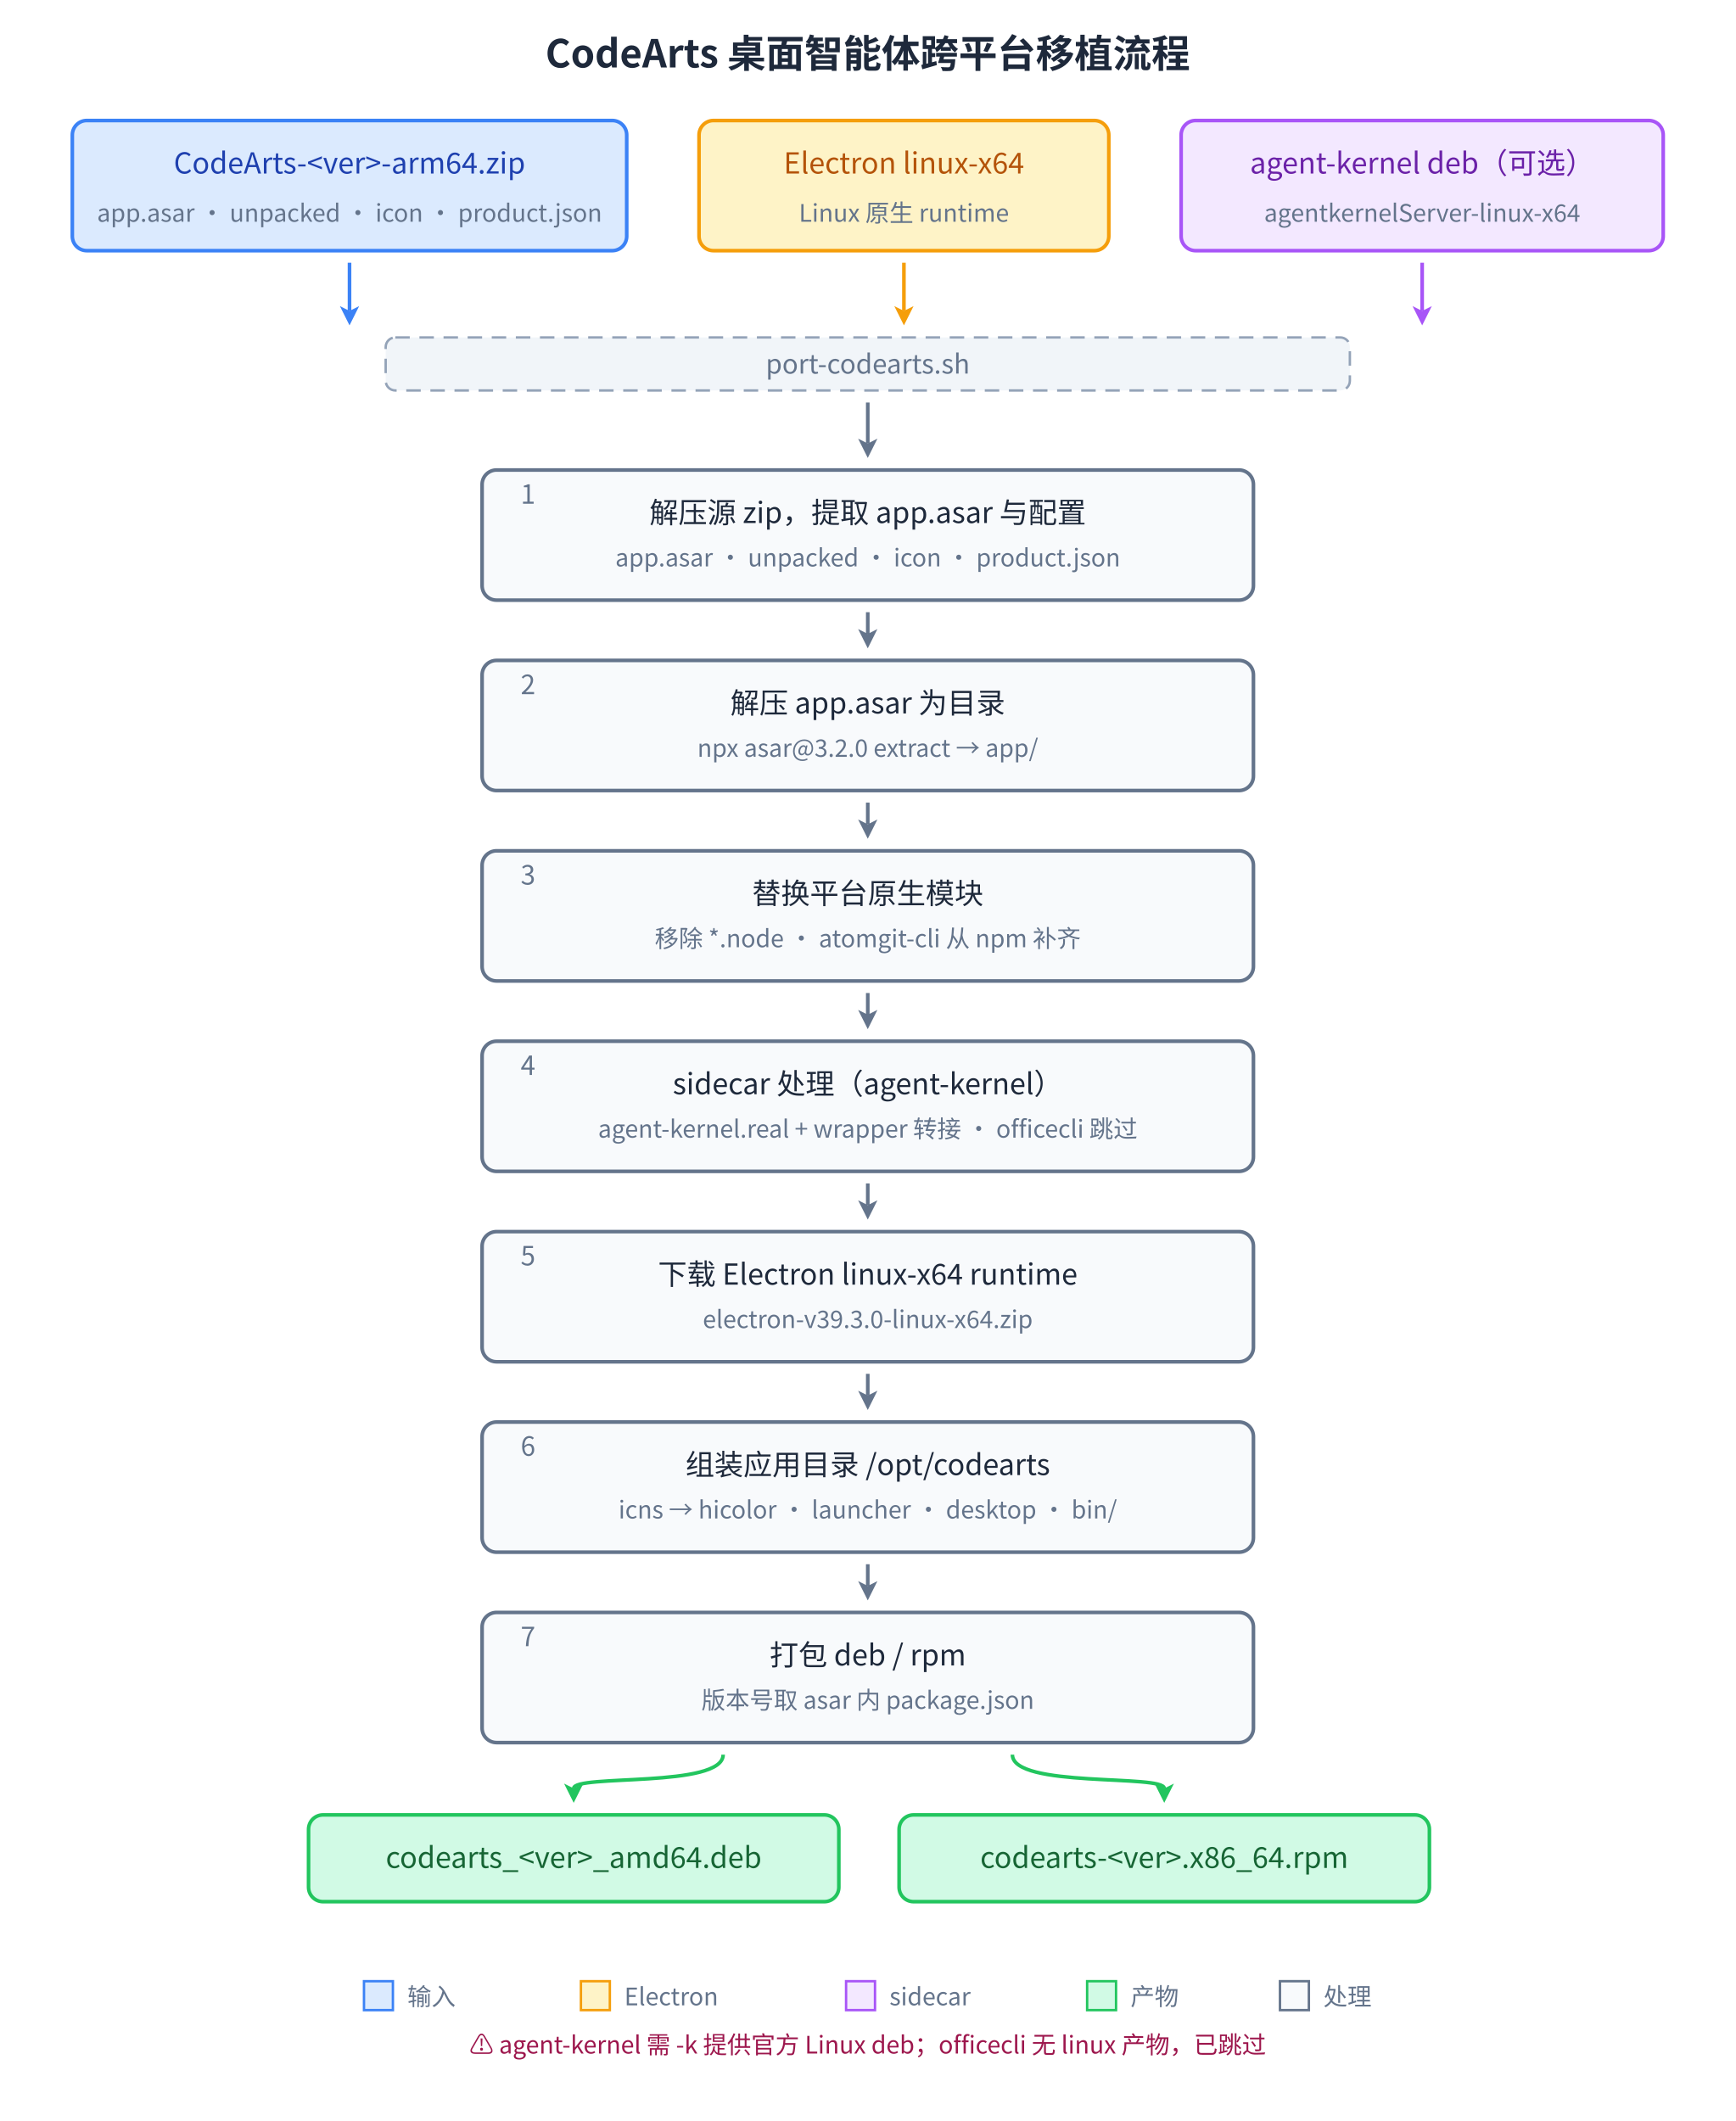
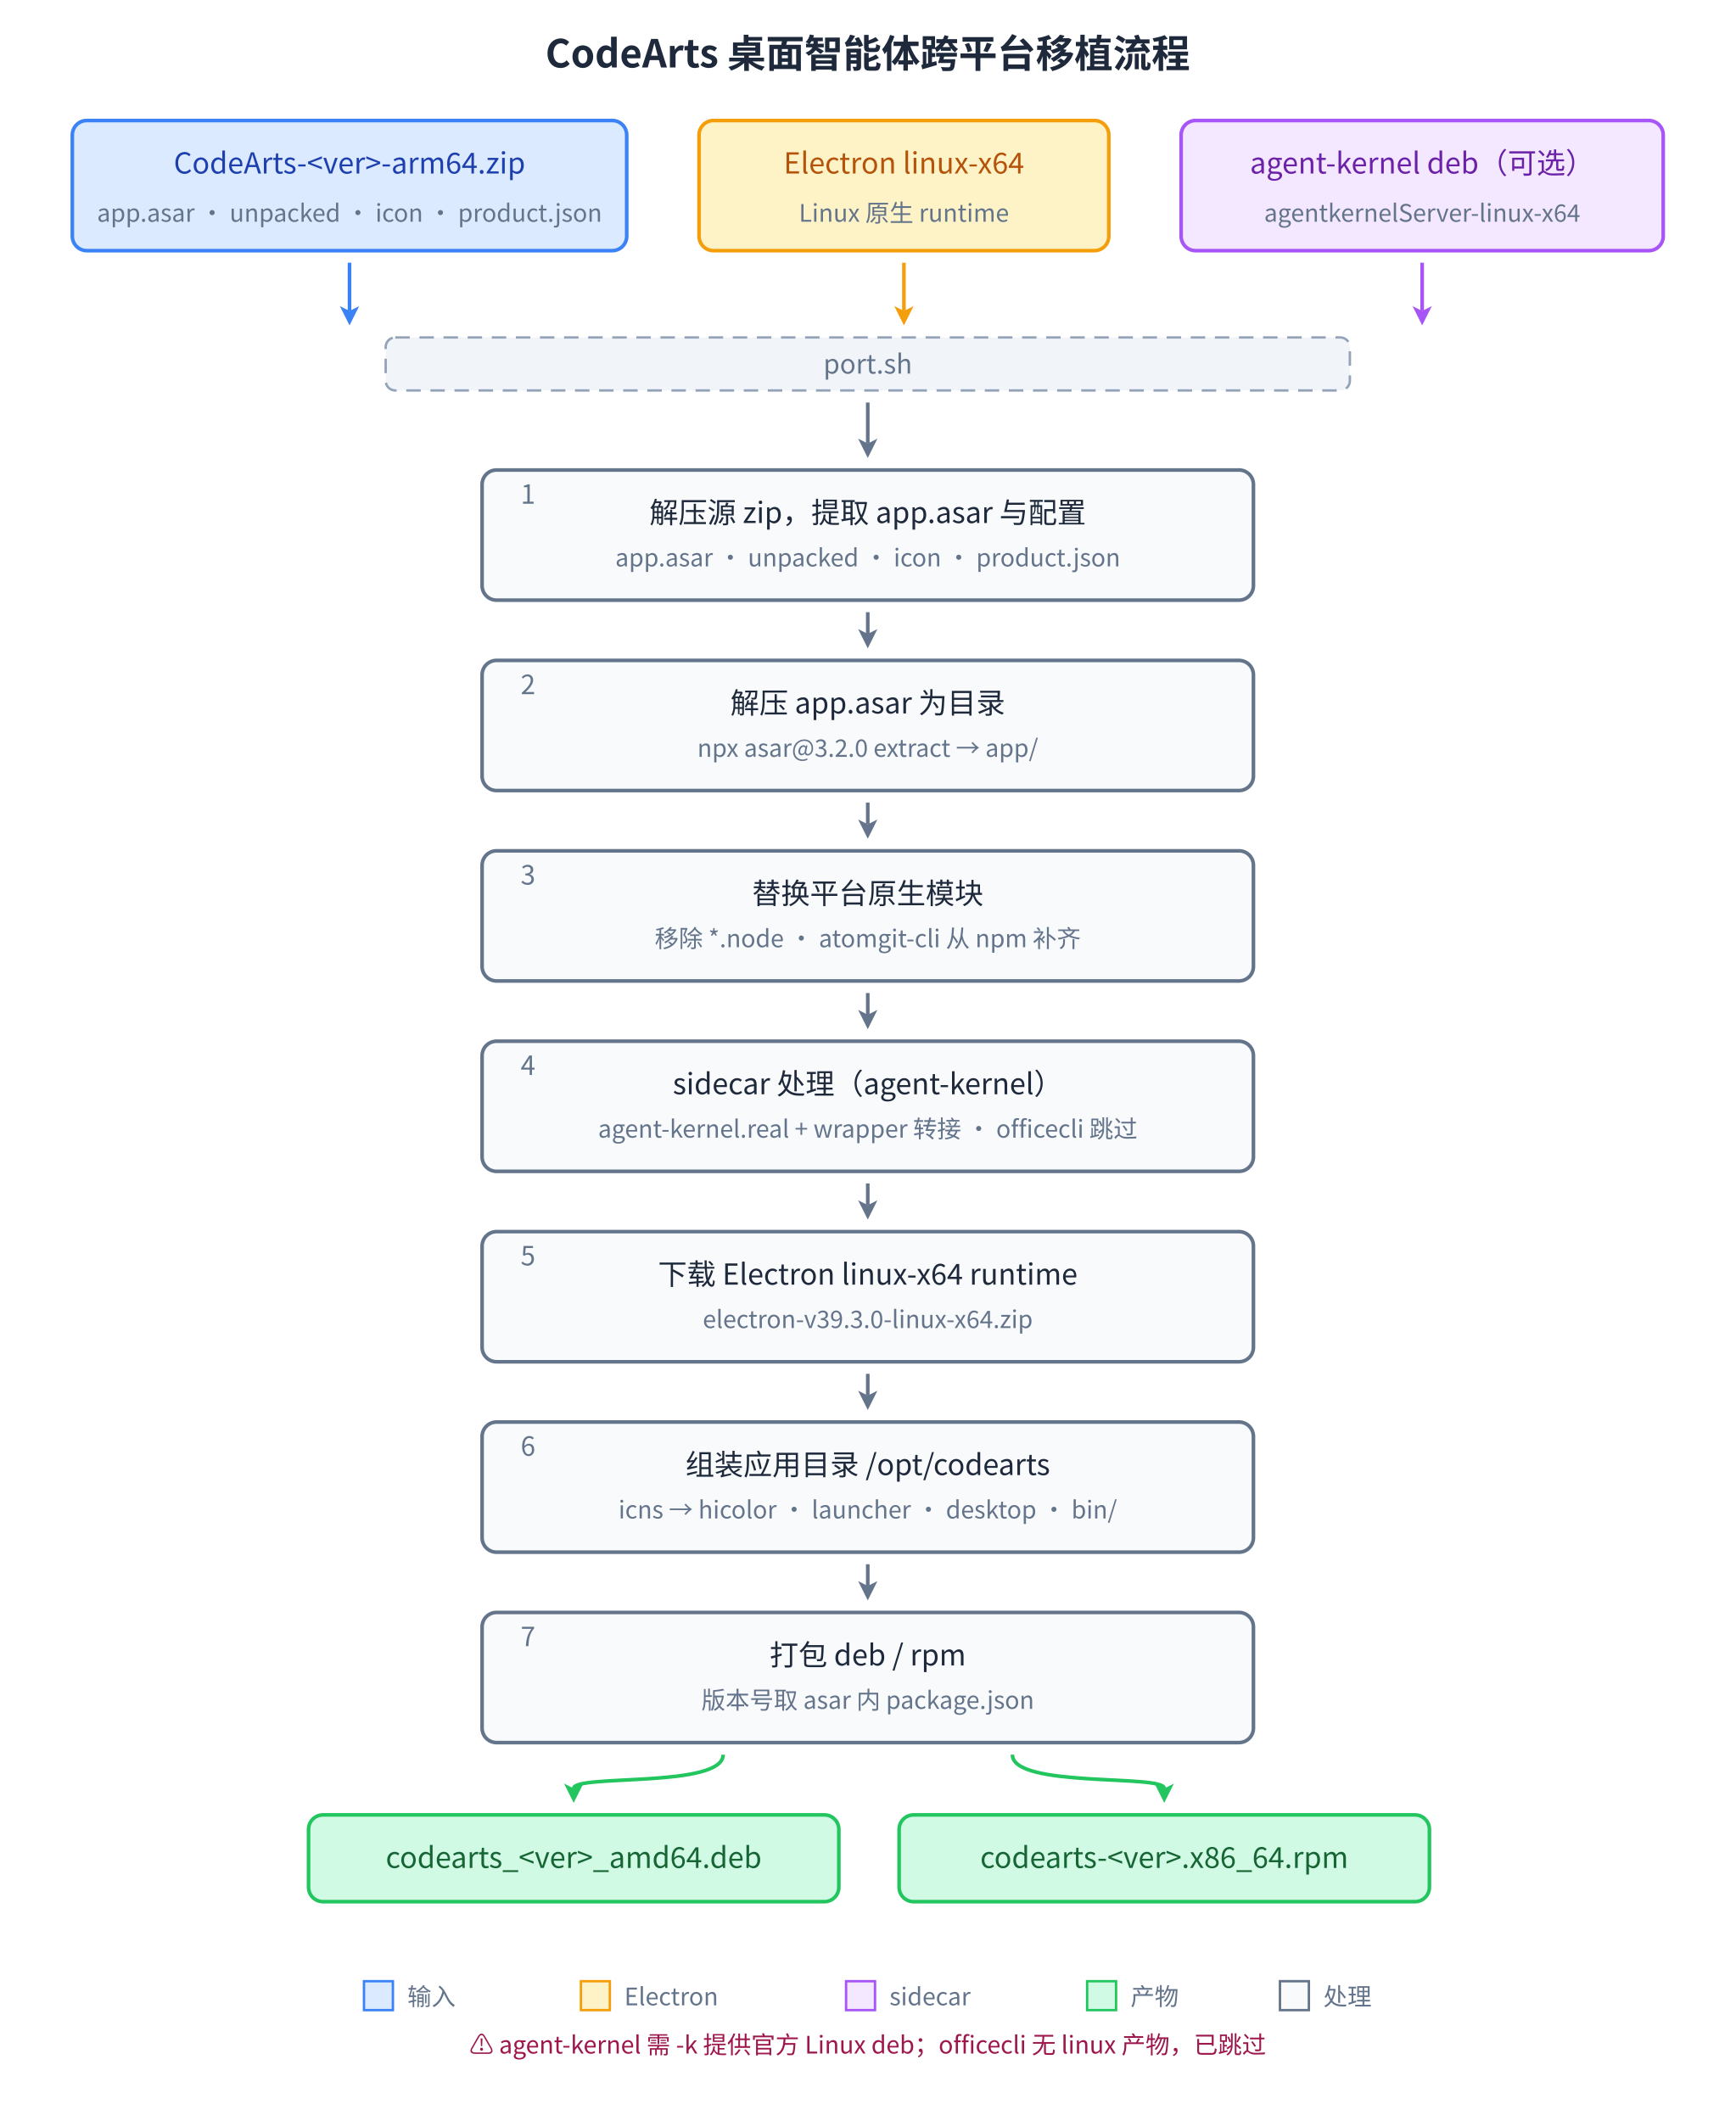
<svg xmlns="http://www.w3.org/2000/svg" viewBox="0 0 720 880" width="720">
  <style>
    text { font-family: 'PingFang SC', 'Microsoft YaHei', 'Noto Sans CJK SC', system-ui, sans-serif; }
  </style>
  <defs>
    <marker id="arrow" markerWidth="8" markerHeight="8" refX="2" refY="4" orient="auto" markerUnits="userSpaceOnUse">
      <path d="M0,0 L8,4 L0,8 L2,4 z" fill="#64748b" />
    </marker>
    <marker id="arrow-blue" markerWidth="8" markerHeight="8" refX="2" refY="4" orient="auto" markerUnits="userSpaceOnUse">
      <path d="M0,0 L8,4 L0,8 L2,4 z" fill="#3b82f6" />
    </marker>
    <marker id="arrow-orange" markerWidth="8" markerHeight="8" refX="2" refY="4" orient="auto" markerUnits="userSpaceOnUse">
      <path d="M0,0 L8,4 L0,8 L2,4 z" fill="#f59e0b" />
    </marker>
    <marker id="arrow-purple" markerWidth="8" markerHeight="8" refX="2" refY="4" orient="auto" markerUnits="userSpaceOnUse">
      <path d="M0,0 L8,4 L0,8 L2,4 z" fill="#a855f7" />
    </marker>
    <marker id="arrow-green" markerWidth="8" markerHeight="8" refX="2" refY="4" orient="auto" markerUnits="userSpaceOnUse">
      <path d="M0,0 L8,4 L0,8 L2,4 z" fill="#22c55e" />
    </marker>
  </defs>
  <text x="360" y="28" font-size="16" font-weight="600" fill="#1e293b" text-anchor="middle">CodeArts 桌面智能体跨平台移植流程</text>
  <rect x="30" y="50" width="230" height="54" rx="6" fill="#dbeafe" stroke="#3b82f6" stroke-width="1.5" />
  <text x="145" y="72" font-size="12" fill="#1e40af" text-anchor="middle">CodeArts-&lt;ver&gt;-arm64.zip</text>
  <text x="145" y="92" font-size="10" fill="#64748b" text-anchor="middle">app.asar · unpacked · icon · product.json</text>
  <rect x="290" y="50" width="170" height="54" rx="6" fill="#fef3c7" stroke="#f59e0b" stroke-width="1.5" />
  <text x="375" y="72" font-size="12" fill="#b45309" text-anchor="middle">Electron linux-x64</text>
  <text x="375" y="92" font-size="10" fill="#64748b" text-anchor="middle">Linux 原生 runtime</text>
  <rect x="490" y="50" width="200" height="54" rx="6" fill="#f3e8ff" stroke="#a855f7" stroke-width="1.5" />
  <text x="590" y="72" font-size="12" fill="#6b21a8" text-anchor="middle">agent-kernel deb（可选）</text>
  <text x="590" y="92" font-size="10" fill="#64748b" text-anchor="middle">agentkernelServer-linux-x64</text>
  <path d="M145,109 L 145,129" fill="none" stroke="#3b82f6" stroke-width="1.5" marker-end="url(#arrow-blue)" />
  <path d="M375,109 L 375,129" fill="none" stroke="#f59e0b" stroke-width="1.5" marker-end="url(#arrow-orange)" />
  <path d="M590,109 L 590,129" fill="none" stroke="#a855f7" stroke-width="1.5" marker-end="url(#arrow-purple)" />
  <rect x="160" y="140" width="400" height="22" rx="4" fill="#f1f5f9" stroke="#94a3b8" stroke-width="1" stroke-dasharray="6,4" />
-   <text x="360" y="155" font-size="11" fill="#64748b" text-anchor="middle">port-codearts.sh</text>
+   <text x="360" y="155" font-size="11" fill="#64748b" text-anchor="middle">port.sh</text>
  <path d="M360,167 L 360,184" fill="none" stroke="#64748b" stroke-width="1.5" marker-end="url(#arrow)" />
  <rect x="200" y="195" width="320" height="54" rx="6" fill="#f8fafc" stroke="#64748b" stroke-width="1.5" />
  <text x="216" y="209" font-size="11" fill="#64748b">1</text>
  <text x="360" y="217" font-size="12" fill="#1e293b" text-anchor="middle">解压源 zip，提取 app.asar 与配置</text>
  <text x="360" y="235" font-size="10" fill="#64748b" text-anchor="middle">app.asar · unpacked · icon · product.json</text>
  <path d="M360,254 L 360,263" fill="none" stroke="#64748b" stroke-width="1.5" marker-end="url(#arrow)" />
  <rect x="200" y="274" width="320" height="54" rx="6" fill="#f8fafc" stroke="#64748b" stroke-width="1.5" />
  <text x="216" y="288" font-size="11" fill="#64748b">2</text>
  <text x="360" y="296" font-size="12" fill="#1e293b" text-anchor="middle">解压 app.asar 为目录</text>
  <text x="360" y="314" font-size="10" fill="#64748b" text-anchor="middle">npx asar@3.2.0 extract → app/</text>
  <path d="M360,333 L 360,342" fill="none" stroke="#64748b" stroke-width="1.5" marker-end="url(#arrow)" />
  <rect x="200" y="353" width="320" height="54" rx="6" fill="#f8fafc" stroke="#64748b" stroke-width="1.5" />
  <text x="216" y="367" font-size="11" fill="#64748b">3</text>
  <text x="360" y="375" font-size="12" fill="#1e293b" text-anchor="middle">替换平台原生模块</text>
  <text x="360" y="393" font-size="10" fill="#64748b" text-anchor="middle">移除 *.node · atomgit-cli 从 npm 补齐</text>
  <path d="M360,412 L 360,421" fill="none" stroke="#64748b" stroke-width="1.5" marker-end="url(#arrow)" />
  <rect x="200" y="432" width="320" height="54" rx="6" fill="#f8fafc" stroke="#64748b" stroke-width="1.5" />
  <text x="216" y="446" font-size="11" fill="#64748b">4</text>
  <text x="360" y="454" font-size="12" fill="#1e293b" text-anchor="middle">sidecar 处理（agent-kernel）</text>
  <text x="360" y="472" font-size="10" fill="#64748b" text-anchor="middle">agent-kernel.real + wrapper 转接 · officecli 跳过</text>
  <path d="M360,491 L 360,500" fill="none" stroke="#64748b" stroke-width="1.5" marker-end="url(#arrow)" />
  <rect x="200" y="511" width="320" height="54" rx="6" fill="#f8fafc" stroke="#64748b" stroke-width="1.5" />
  <text x="216" y="525" font-size="11" fill="#64748b">5</text>
  <text x="360" y="533" font-size="12" fill="#1e293b" text-anchor="middle">下载 Electron linux-x64 runtime</text>
  <text x="360" y="551" font-size="10" fill="#64748b" text-anchor="middle">electron-v39.3.0-linux-x64.zip</text>
  <path d="M360,570 L 360,579" fill="none" stroke="#64748b" stroke-width="1.5" marker-end="url(#arrow)" />
  <rect x="200" y="590" width="320" height="54" rx="6" fill="#f8fafc" stroke="#64748b" stroke-width="1.5" />
  <text x="216" y="604" font-size="11" fill="#64748b">6</text>
  <text x="360" y="612" font-size="12" fill="#1e293b" text-anchor="middle">组装应用目录 /opt/codearts</text>
  <text x="360" y="630" font-size="10" fill="#64748b" text-anchor="middle">icns → hicolor · launcher · desktop · bin/</text>
  <path d="M360,649 L 360,658" fill="none" stroke="#64748b" stroke-width="1.5" marker-end="url(#arrow)" />
  <rect x="200" y="669" width="320" height="54" rx="6" fill="#f8fafc" stroke="#64748b" stroke-width="1.5" />
  <text x="216" y="683" font-size="11" fill="#64748b">7</text>
  <text x="360" y="691" font-size="12" fill="#1e293b" text-anchor="middle">打包 deb / rpm</text>
  <text x="360" y="709" font-size="10" fill="#64748b" text-anchor="middle">版本号取 asar 内 package.json</text>
  <rect x="128" y="753" width="220" height="36" rx="6" fill="#d1fae5" stroke="#22c55e" stroke-width="1.5" />
  <text x="238" y="775" font-size="12" fill="#166534" text-anchor="middle">codearts_&lt;ver&gt;_amd64.deb</text>
  <rect x="373" y="753" width="220" height="36" rx="6" fill="#d1fae5" stroke="#22c55e" stroke-width="1.5" />
  <text x="483" y="775" font-size="12" fill="#166534" text-anchor="middle">codearts-&lt;ver&gt;.x86_64.rpm</text>
  <path d="M300,728 C 300,742 238,736 238,742" fill="none" stroke="#22c55e" stroke-width="1.5" marker-end="url(#arrow-green)" />
  <path d="M420,728 C 420,742 483,736 483,742" fill="none" stroke="#22c55e" stroke-width="1.5" marker-end="url(#arrow-green)" />
  <rect x="151" y="822" width="12" height="12" fill="#dbeafe" stroke="#3b82f6" />
  <text x="169" y="832" font-size="10" fill="#64748b">输入</text>
  <rect x="241" y="822" width="12" height="12" fill="#fef3c7" stroke="#f59e0b" />
  <text x="259" y="832" font-size="10" fill="#64748b">Electron</text>
  <rect x="351" y="822" width="12" height="12" fill="#f3e8ff" stroke="#a855f7" />
  <text x="369" y="832" font-size="10" fill="#64748b">sidecar</text>
  <rect x="451" y="822" width="12" height="12" fill="#d1fae5" stroke="#22c55e" />
  <text x="469" y="832" font-size="10" fill="#64748b">产物</text>
  <rect x="531" y="822" width="12" height="12" fill="#f8fafc" stroke="#64748b" />
  <text x="549" y="832" font-size="10" fill="#64748b">处理</text>
  <text x="360" y="852" font-size="10" fill="#9d174d" text-anchor="middle">⚠ agent-kernel 需 -k 提供官方 Linux deb；officecli 无 linux 产物，已跳过</text>
</svg>
